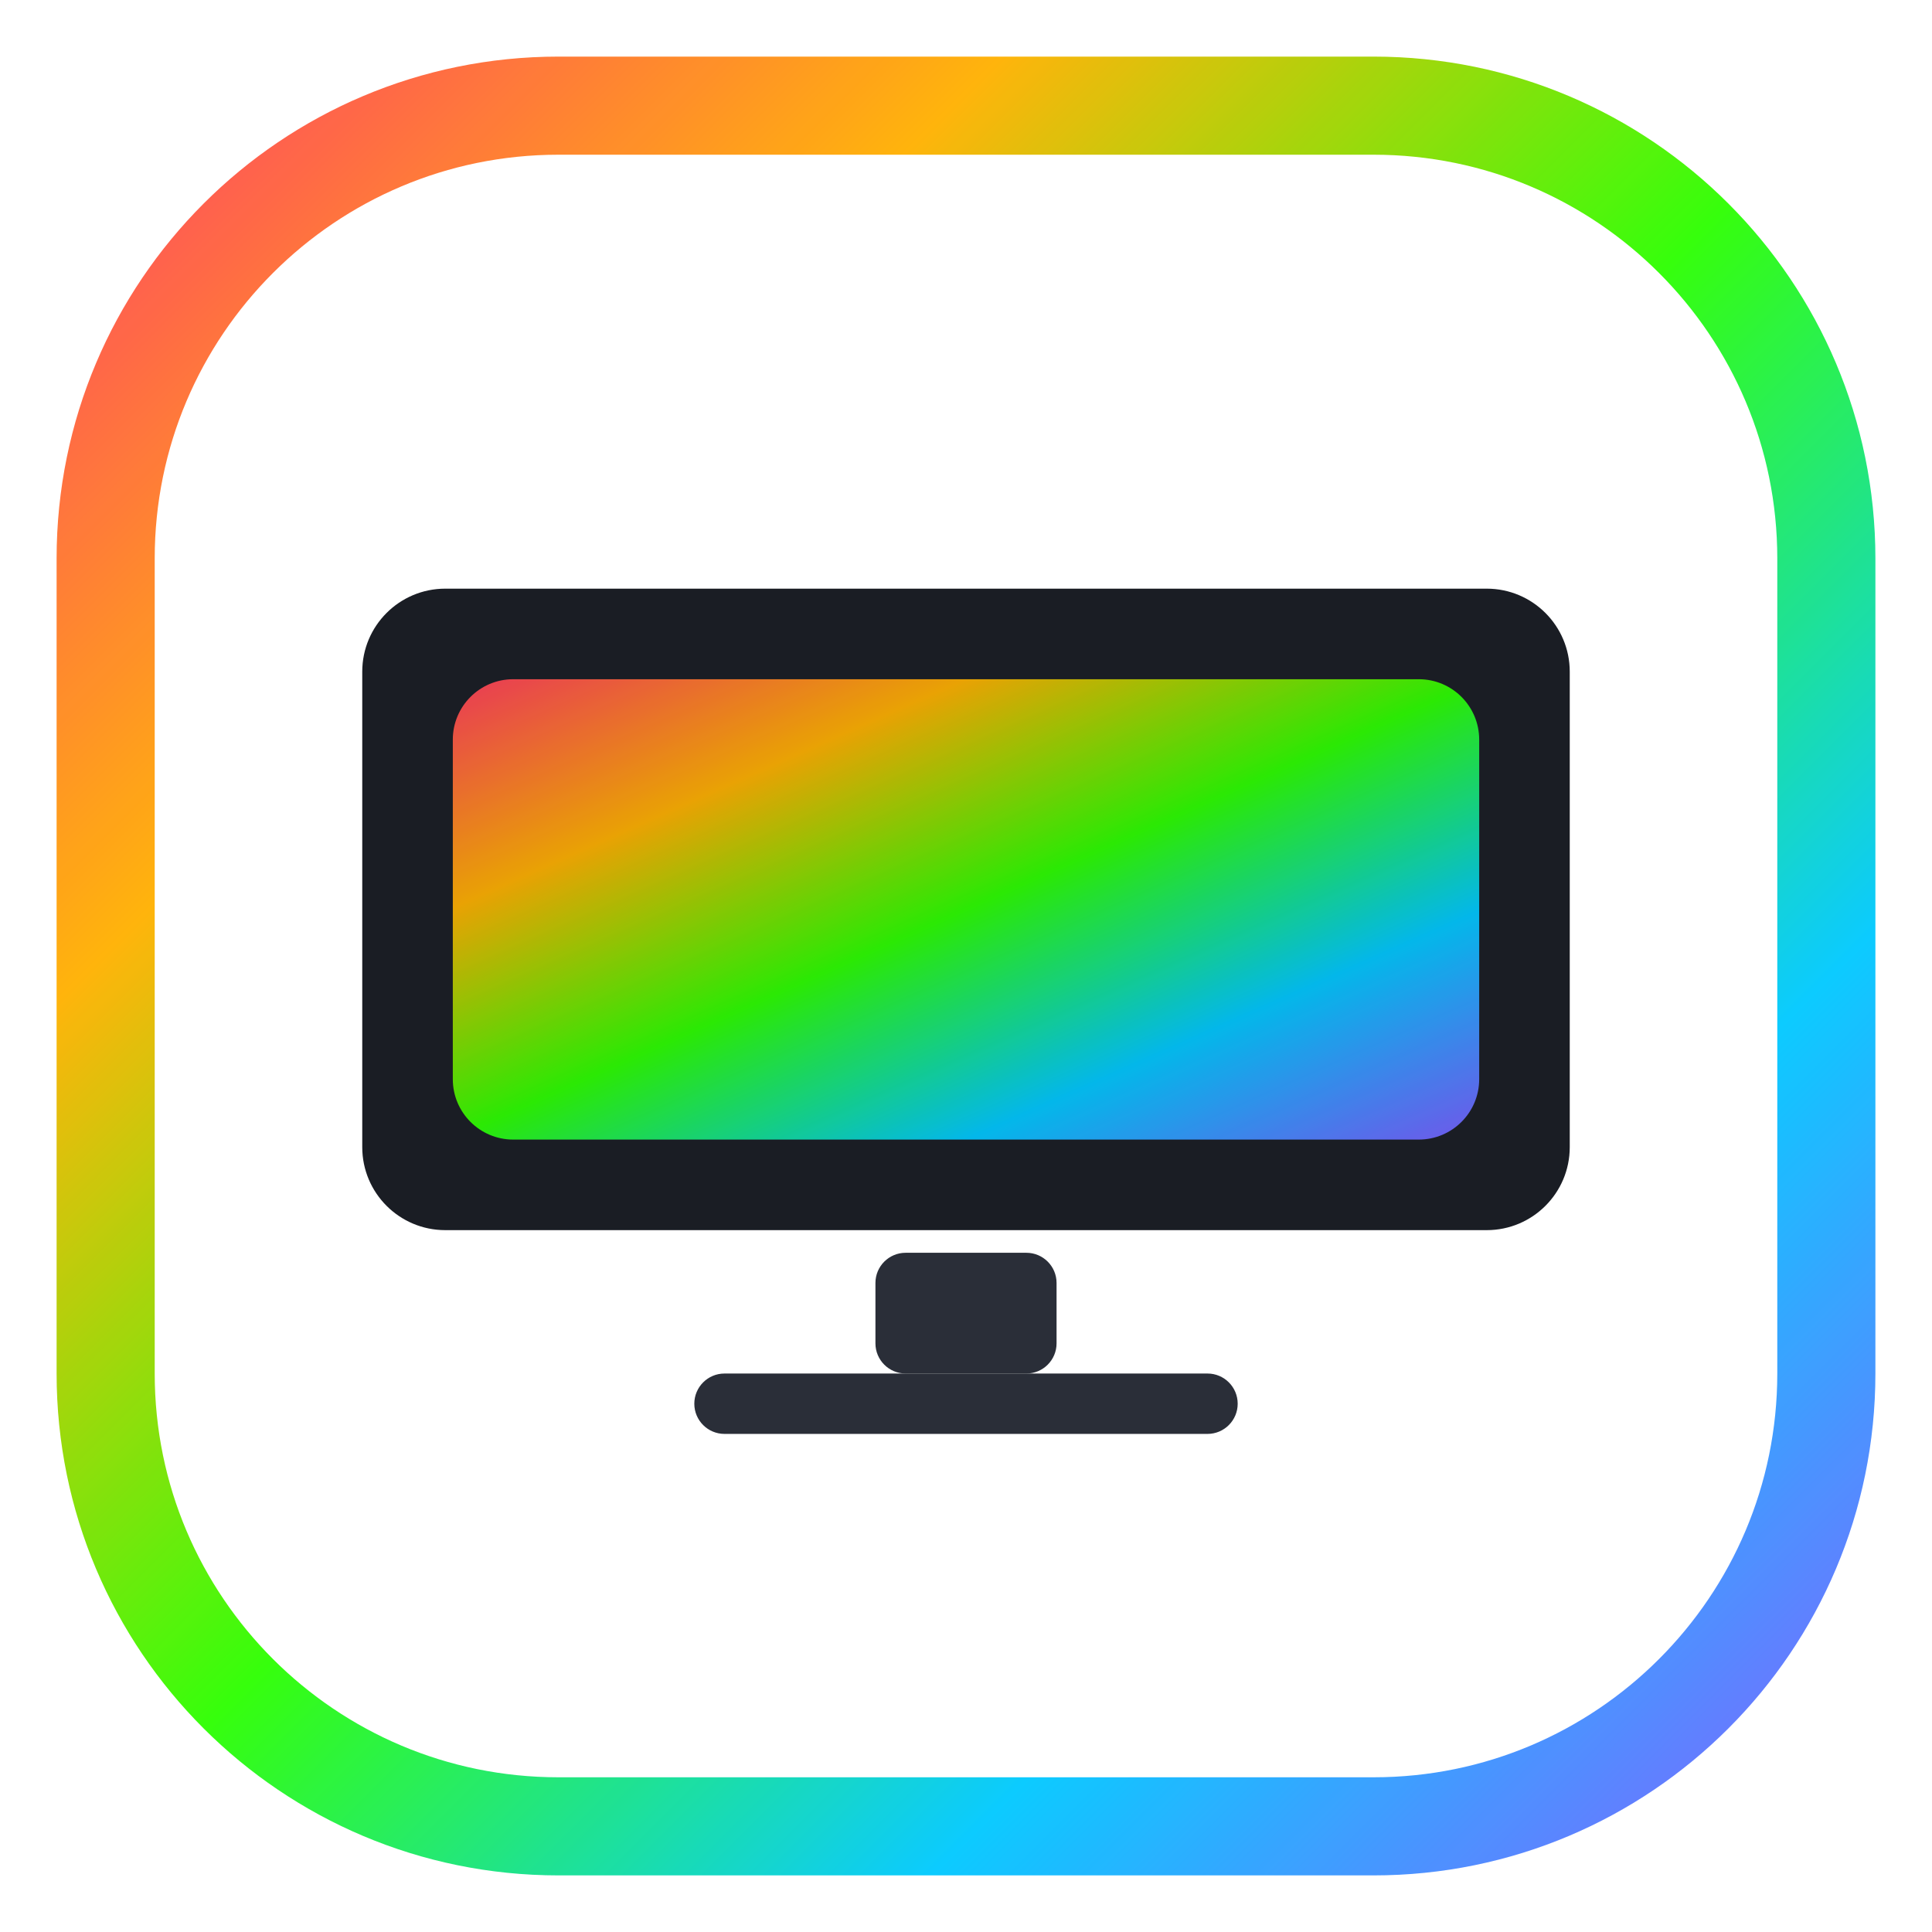
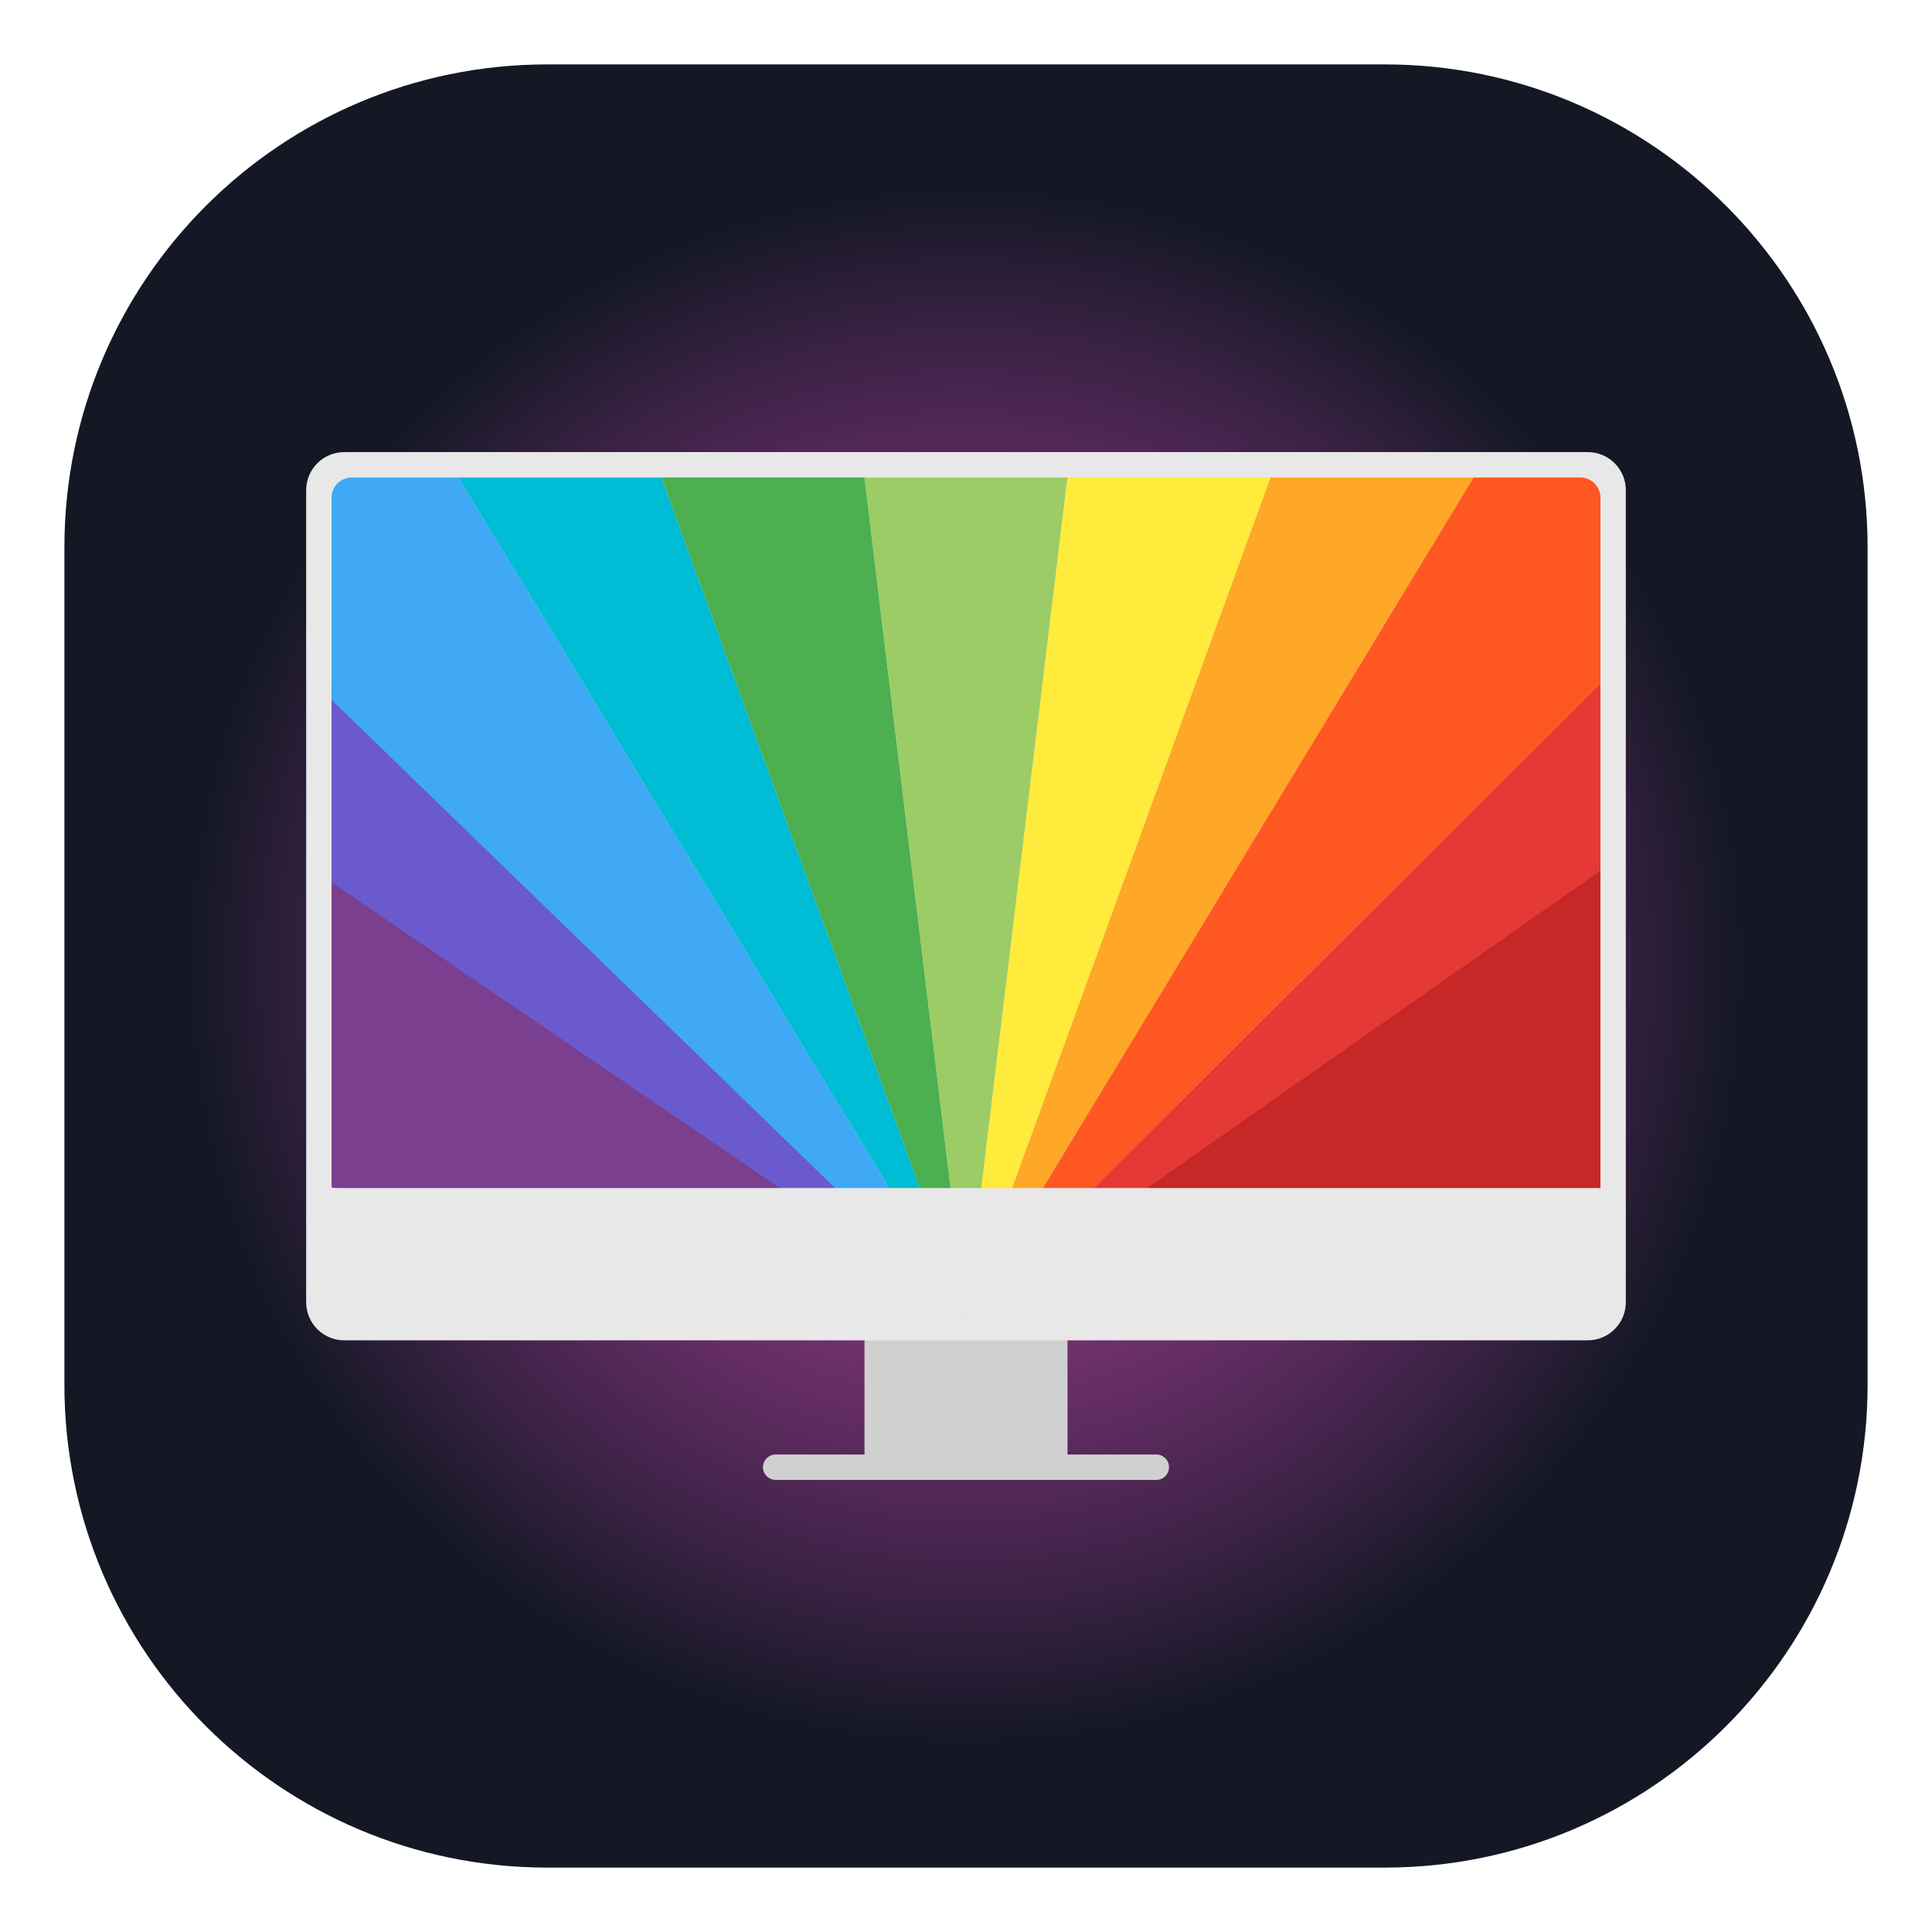
- <svg xmlns="http://www.w3.org/2000/svg" width="512" height="512" viewBox="0 0 512 512">
-   <defs>
-     <linearGradient id="hue" x1="0%" y1="0%" x2="100%" y2="100%">
-       <stop offset="0%" stop-color="#ff3b5c" />
-       <stop offset="25%" stop-color="#ffb000" />
-       <stop offset="50%" stop-color="#2cff00" />
-       <stop offset="75%" stop-color="#00c8ff" />
-       <stop offset="100%" stop-color="#7a5cff" />
+ <svg xmlns="http://www.w3.org/2000/svg" xmlns:xlink="http://www.w3.org/1999/xlink" viewBox="0 0 600 600" version="1.1" id="svg17" width="600" height="600">
+   <defs id="defs6">
+     <linearGradient id="linearGradient20">
+       <stop style="stop-color:#ab4491;stop-opacity:1;" offset="0" id="stop20" />
+       <stop style="stop-color:#ee4ddd;stop-opacity:0;" offset="1" id="stop21" />
    </linearGradient>
+     <clipPath id="screenClip">
+       <rect x="150" y="130" width="500" height="330" rx="8" id="rect6" />
+     </clipPath>
+     <radialGradient xlink:href="#linearGradient20" id="radialGradient21" cx="300" cy="300" fx="300" fy="300" r="260" gradientUnits="userSpaceOnUse" gradientTransform="matrix(0.9258927,0,0,0.9258927,22.23218,22.23218)" />
  </defs>
-   <rect x="28" y="28" width="456" height="456" rx="120" fill="none" stroke="url(#hue)" stroke-width="26" opacity="0.95" />
-   <rect x="96" y="156" width="320" height="170" rx="22" fill="#1a1d24" />
-   <rect x="120" y="180" width="272" height="122" rx="16" fill="url(#hue)" opacity="0.9" />
-   <rect x="232" y="332" width="48" height="32" rx="8" fill="#2a2e38" />
-   <rect x="184" y="364" width="144" height="16" rx="8" fill="#2a2e38" />
+   <rect style="display:inline;fill:#141824;fill-opacity:1;stroke-width:1.229" id="rect19" width="688.502" height="688.502" x="55.749" y="-21.751" rx="184.42" ry="184.42" transform="matrix(0.8133595,0,0,0.8133595,-25.3438,37.69156)" />
+   <circle style="fill:url(#radialGradient21);fill-opacity:1;stroke-width:0.926" id="path20" cx="300" cy="300" r="240.732" />
+   <g id="g18" transform="matrix(0.7881269,0,0,0.7881269,-15.25078,45.82906)">
+     <rect x="360" y="460" width="80" height="60" fill="#d0d0d0" rx="5" id="rect2" />
+     <rect x="320" y="515" width="160" height="10" fill="#d0d0d0" rx="5" id="rect3" />
+     <rect x="140" y="120" width="520" height="350" fill="#e8e8e8" rx="15" id="rect4" style="display:inline" />
+     <g clip-path="url(#screenClip)" id="g17" mask="none" style="display:inline">
+       <g transform="translate(400,460)" id="g16" mask="none">
+         <path d="M 0,-4.9988968e-6 -250.278,-50.299 V -175.084 Z" fill="#7b3f8f" id="path6" />
+         <path d="m 0,0 -250.278,-170.64 v -78.225 z" fill="#6a5acd" id="path7" />
+         <path d="M 0,0 -250.278,-242.649 V -330 H -200 Z" fill="#3fa9f5" id="path8" />
+         <path d="m 0,0 -200,-330 h 80 z" fill="#00bcd4" id="path9" />
+         <path d="m 0,0 -120,-330 h 80 z" fill="#4caf50" id="path10" />
+         <path d="M 0,0 -40,-330 H 40 Z" fill="#9ccc65" id="path11" />
+         <path d="m 0,0 40,-330 h 80 z" fill="#ffeb3b" id="path12" />
+         <path d="m 0,0 120,-330 h 80 z" fill="#ffa726" id="path13" />
+         <path d="m 0,0 200,-330 h 50.032 v 81.135 z" fill="#ff5722" id="path14" />
+         <path d="m 0,0 250.032,-248.865 v 75.614 z" fill="#e53935" id="path15" />
+         <path d="M 0,0 250.032,-175.084 V -48.603 Z" fill="#c62828" id="path16" />
+       </g>
+     </g>
+     <rect x="150" y="410" width="500" height="50" fill="#e8e8e8" id="rect17" style="display:inline" />
+   </g>
</svg>
